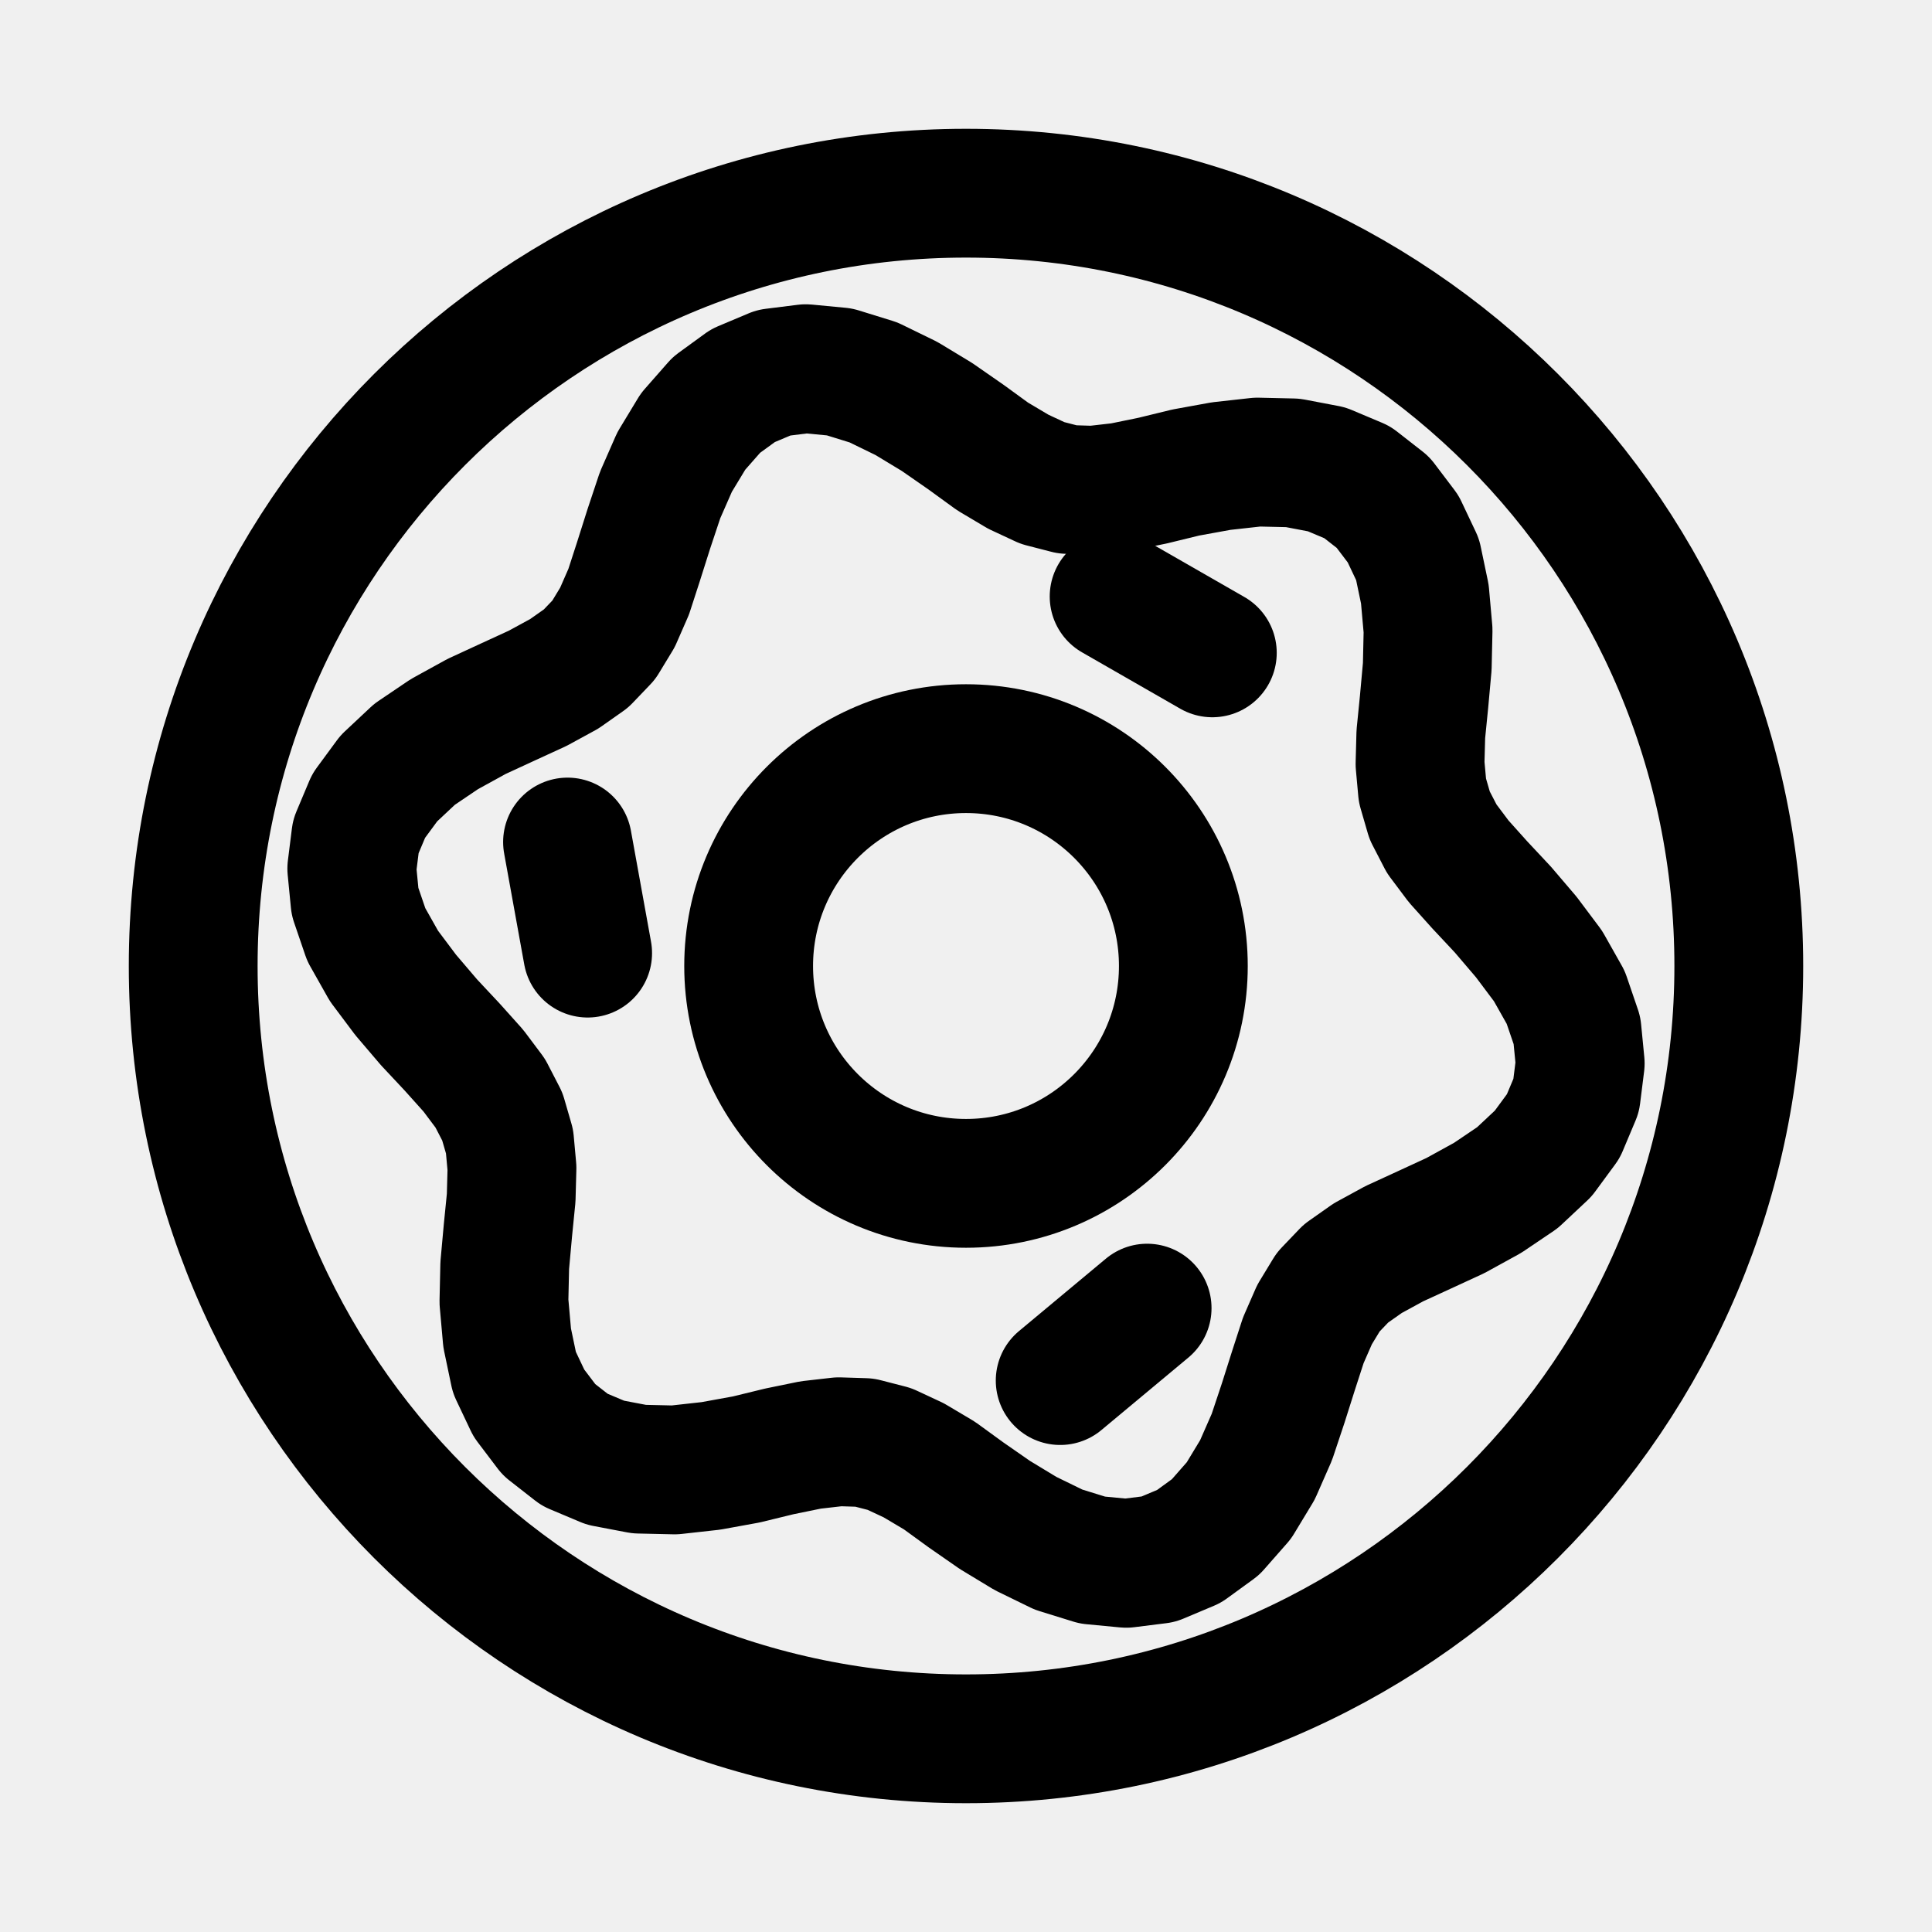
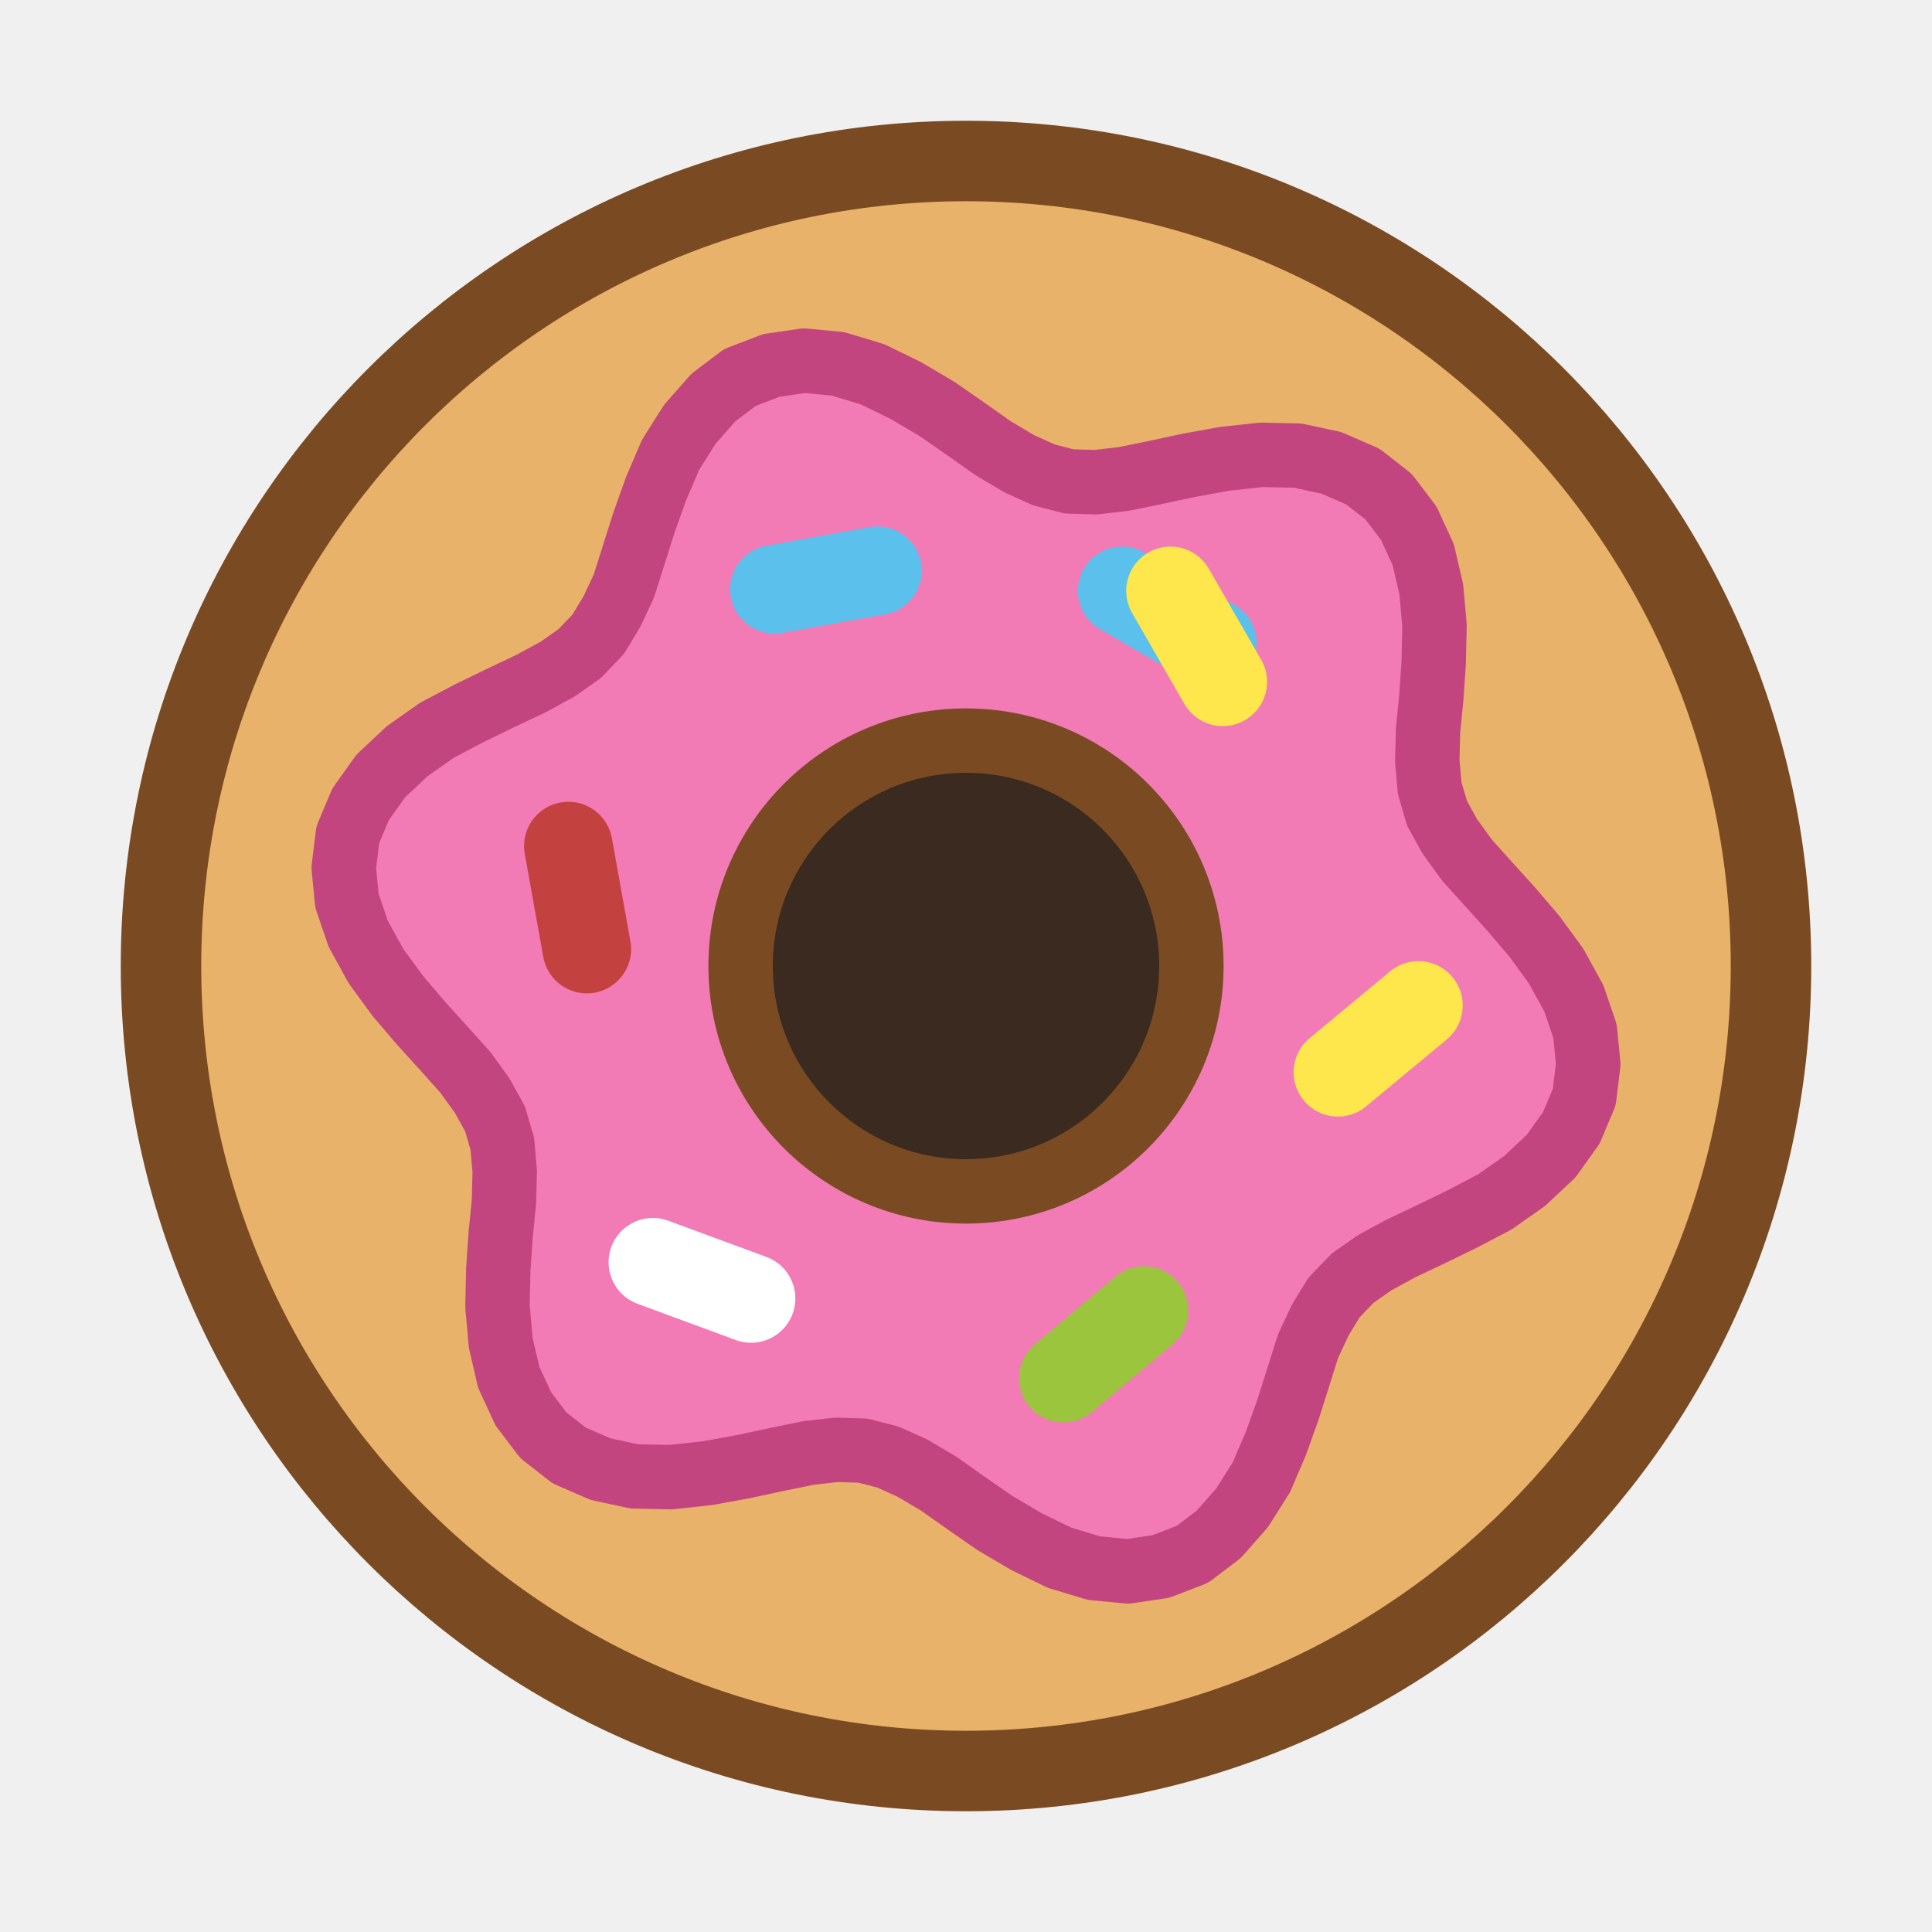
- <svg xmlns="http://www.w3.org/2000/svg" viewBox="0 0 24 24" width="24" height="24" fill="none" stroke="#000" stroke-width="1.6" stroke-linecap="round" stroke-linejoin="round">
-   <circle cx="12" cy="12" r="9.6" />
-   <path d="M19.23 12.00 L19.45 12.39 L19.59 12.80 L19.63 13.21 L19.58 13.61 L19.42 13.99 L19.17 14.33 L18.85 14.63 L18.48 14.88 L18.08 15.10 L17.69 15.28 L17.32 15.45 L16.99 15.63 L16.72 15.82 L16.50 16.05 L16.33 16.33 L16.19 16.65 L16.07 17.02 L15.94 17.43 L15.80 17.85 L15.62 18.26 L15.39 18.64 L15.10 18.97 L14.77 19.21 L14.39 19.37 L13.99 19.42 L13.57 19.38 L13.15 19.25 L12.74 19.05 L12.36 18.82 L12.00 18.57 L11.67 18.33 L11.35 18.14 L11.05 18.00 L10.74 17.92 L10.42 17.91 L10.07 17.95 L9.68 18.03 L9.27 18.13 L8.83 18.21 L8.38 18.26 L7.94 18.25 L7.52 18.17 L7.14 18.01 L6.82 17.76 L6.57 17.43 L6.39 17.05 L6.30 16.62 L6.26 16.17 L6.27 15.72 L6.31 15.28 L6.35 14.88 L6.36 14.51 L6.33 14.18 L6.24 13.87 L6.09 13.58 L5.88 13.30 L5.62 13.01 L5.33 12.70 L5.04 12.36 L4.77 12.00 L4.55 11.61 L4.41 11.20 L4.37 10.79 L4.42 10.39 L4.58 10.01 L4.83 9.67 L5.15 9.37 L5.52 9.12 L5.92 8.90 L6.31 8.72 L6.68 8.55 L7.01 8.37 L7.28 8.18 L7.50 7.95 L7.67 7.67 L7.81 7.35 L7.93 6.98 L8.06 6.57 L8.20 6.15 L8.38 5.74 L8.61 5.36 L8.90 5.03 L9.23 4.79 L9.61 4.63 L10.01 4.58 L10.43 4.62 L10.85 4.75 L11.26 4.95 L11.64 5.18 L12.00 5.43 L12.33 5.67 L12.65 5.86 L12.95 6.00 L13.26 6.08 L13.58 6.09 L13.93 6.05 L14.32 5.97 L14.73 5.87 L15.17 5.79 L15.62 5.74 L16.06 5.75 L16.48 5.83 L16.86 5.99 L17.18 6.24 L17.43 6.57 L17.61 6.95 L17.70 7.38 L17.74 7.83 L17.73 8.28 L17.69 8.72 L17.65 9.12 L17.64 9.49 L17.67 9.82 L17.76 10.13 L17.91 10.42 L18.12 10.70 L18.38 10.99 L18.67 11.30 L18.96 11.64 L19.23 12.00Z" />
-   <circle cx="12" cy="12" r="2.7" />
-   <path d="M13.84 7.41L15.06 8.11" />
-   <path d="M13.17 17.15L14.25 16.25" />
-   <path d="M7.05 10.46L7.30 11.84" />
+ <svg xmlns="http://www.w3.org/2000/svg" viewBox="0 0 24 24" width="24" height="24">
+   <circle cx="12" cy="12" r="10" fill="#E9B26A" stroke="#7A4B22" stroke-width="1" />
+   <path d="M19.33 12.00 L19.55 12.40 L19.69 12.81 L19.73 13.22 L19.68 13.63 L19.52 14.01 L19.27 14.36 L18.94 14.67 L18.57 14.93 L18.17 15.14 L17.78 15.33 L17.40 15.51 L17.07 15.69 L16.80 15.88 L16.57 16.12 L16.40 16.40 L16.25 16.72 L16.13 17.10 L16.00 17.51 L15.85 17.93 L15.67 18.35 L15.43 18.73 L15.14 19.06 L14.81 19.31 L14.42 19.46 L14.01 19.52 L13.59 19.48 L13.16 19.35 L12.75 19.15 L12.36 18.92 L12.00 18.67 L11.66 18.43 L11.34 18.24 L11.03 18.10 L10.72 18.02 L10.39 18.01 L10.04 18.05 L9.65 18.13 L9.23 18.22 L8.79 18.30 L8.33 18.35 L7.88 18.34 L7.46 18.25 L7.07 18.08 L6.75 17.83 L6.50 17.50 L6.32 17.11 L6.22 16.68 L6.18 16.23 L6.19 15.77 L6.22 15.33 L6.26 14.93 L6.27 14.55 L6.24 14.21 L6.15 13.90 L5.99 13.61 L5.78 13.32 L5.52 13.03 L5.23 12.71 L4.94 12.37 L4.67 12.00 L4.45 11.60 L4.31 11.19 L4.27 10.78 L4.32 10.37 L4.48 9.99 L4.73 9.64 L5.06 9.33 L5.43 9.07 L5.83 8.86 L6.22 8.67 L6.60 8.49 L6.93 8.31 L7.20 8.12 L7.43 7.88 L7.60 7.60 L7.75 7.28 L7.87 6.90 L8.00 6.49 L8.15 6.07 L8.33 5.65 L8.57 5.27 L8.86 4.94 L9.19 4.69 L9.58 4.54 L9.99 4.48 L10.41 4.52 L10.84 4.65 L11.25 4.85 L11.64 5.08 L12.00 5.33 L12.34 5.57 L12.66 5.76 L12.97 5.90 L13.28 5.98 L13.61 5.99 L13.96 5.95 L14.35 5.87 L14.77 5.78 L15.21 5.70 L15.67 5.65 L16.12 5.66 L16.54 5.75 L16.93 5.92 L17.25 6.17 L17.50 6.50 L17.68 6.89 L17.78 7.32 L17.82 7.77 L17.81 8.23 L17.78 8.67 L17.74 9.07 L17.73 9.45 L17.76 9.79 L17.85 10.10 L18.01 10.39 L18.22 10.68 L18.48 10.97 L18.77 11.29 L19.06 11.63 L19.33 12.00Z" fill="#F27BB6" stroke="#C2457F" stroke-width="0.8" stroke-linejoin="round" />
+   <circle cx="12" cy="12" r="2.8" fill="#3B2A1F" stroke="#7A4B22" stroke-width="0.8" />
+   <path d="M13.94 7.34L15.06 7.99" stroke="#5BC0EB" stroke-width="1.1" stroke-linecap="round" />
+   <path d="M16.62 13.32L17.62 12.49" stroke="#FDE74C" stroke-width="1.1" stroke-linecap="round" />
+   <path d="M13.21 17.12L14.21 16.28" stroke="#9BC53D" stroke-width="1.1" stroke-linecap="round" />
+   <path d="M8.11 15.68L9.33 16.13" stroke="#FFFFFF" stroke-width="1.1" stroke-linecap="round" />
+   <path d="M7.06 10.51L7.29 11.79" stroke="#C3423F" stroke-width="1.1" stroke-linecap="round" />
+   <path d="M9.62 7.32L10.90 7.09" stroke="#5BC0EB" stroke-width="1.1" stroke-linecap="round" />
+   <path d="M14.54 7.34L15.19 8.47" stroke="#FDE74C" stroke-width="1.1" stroke-linecap="round" />
</svg>
